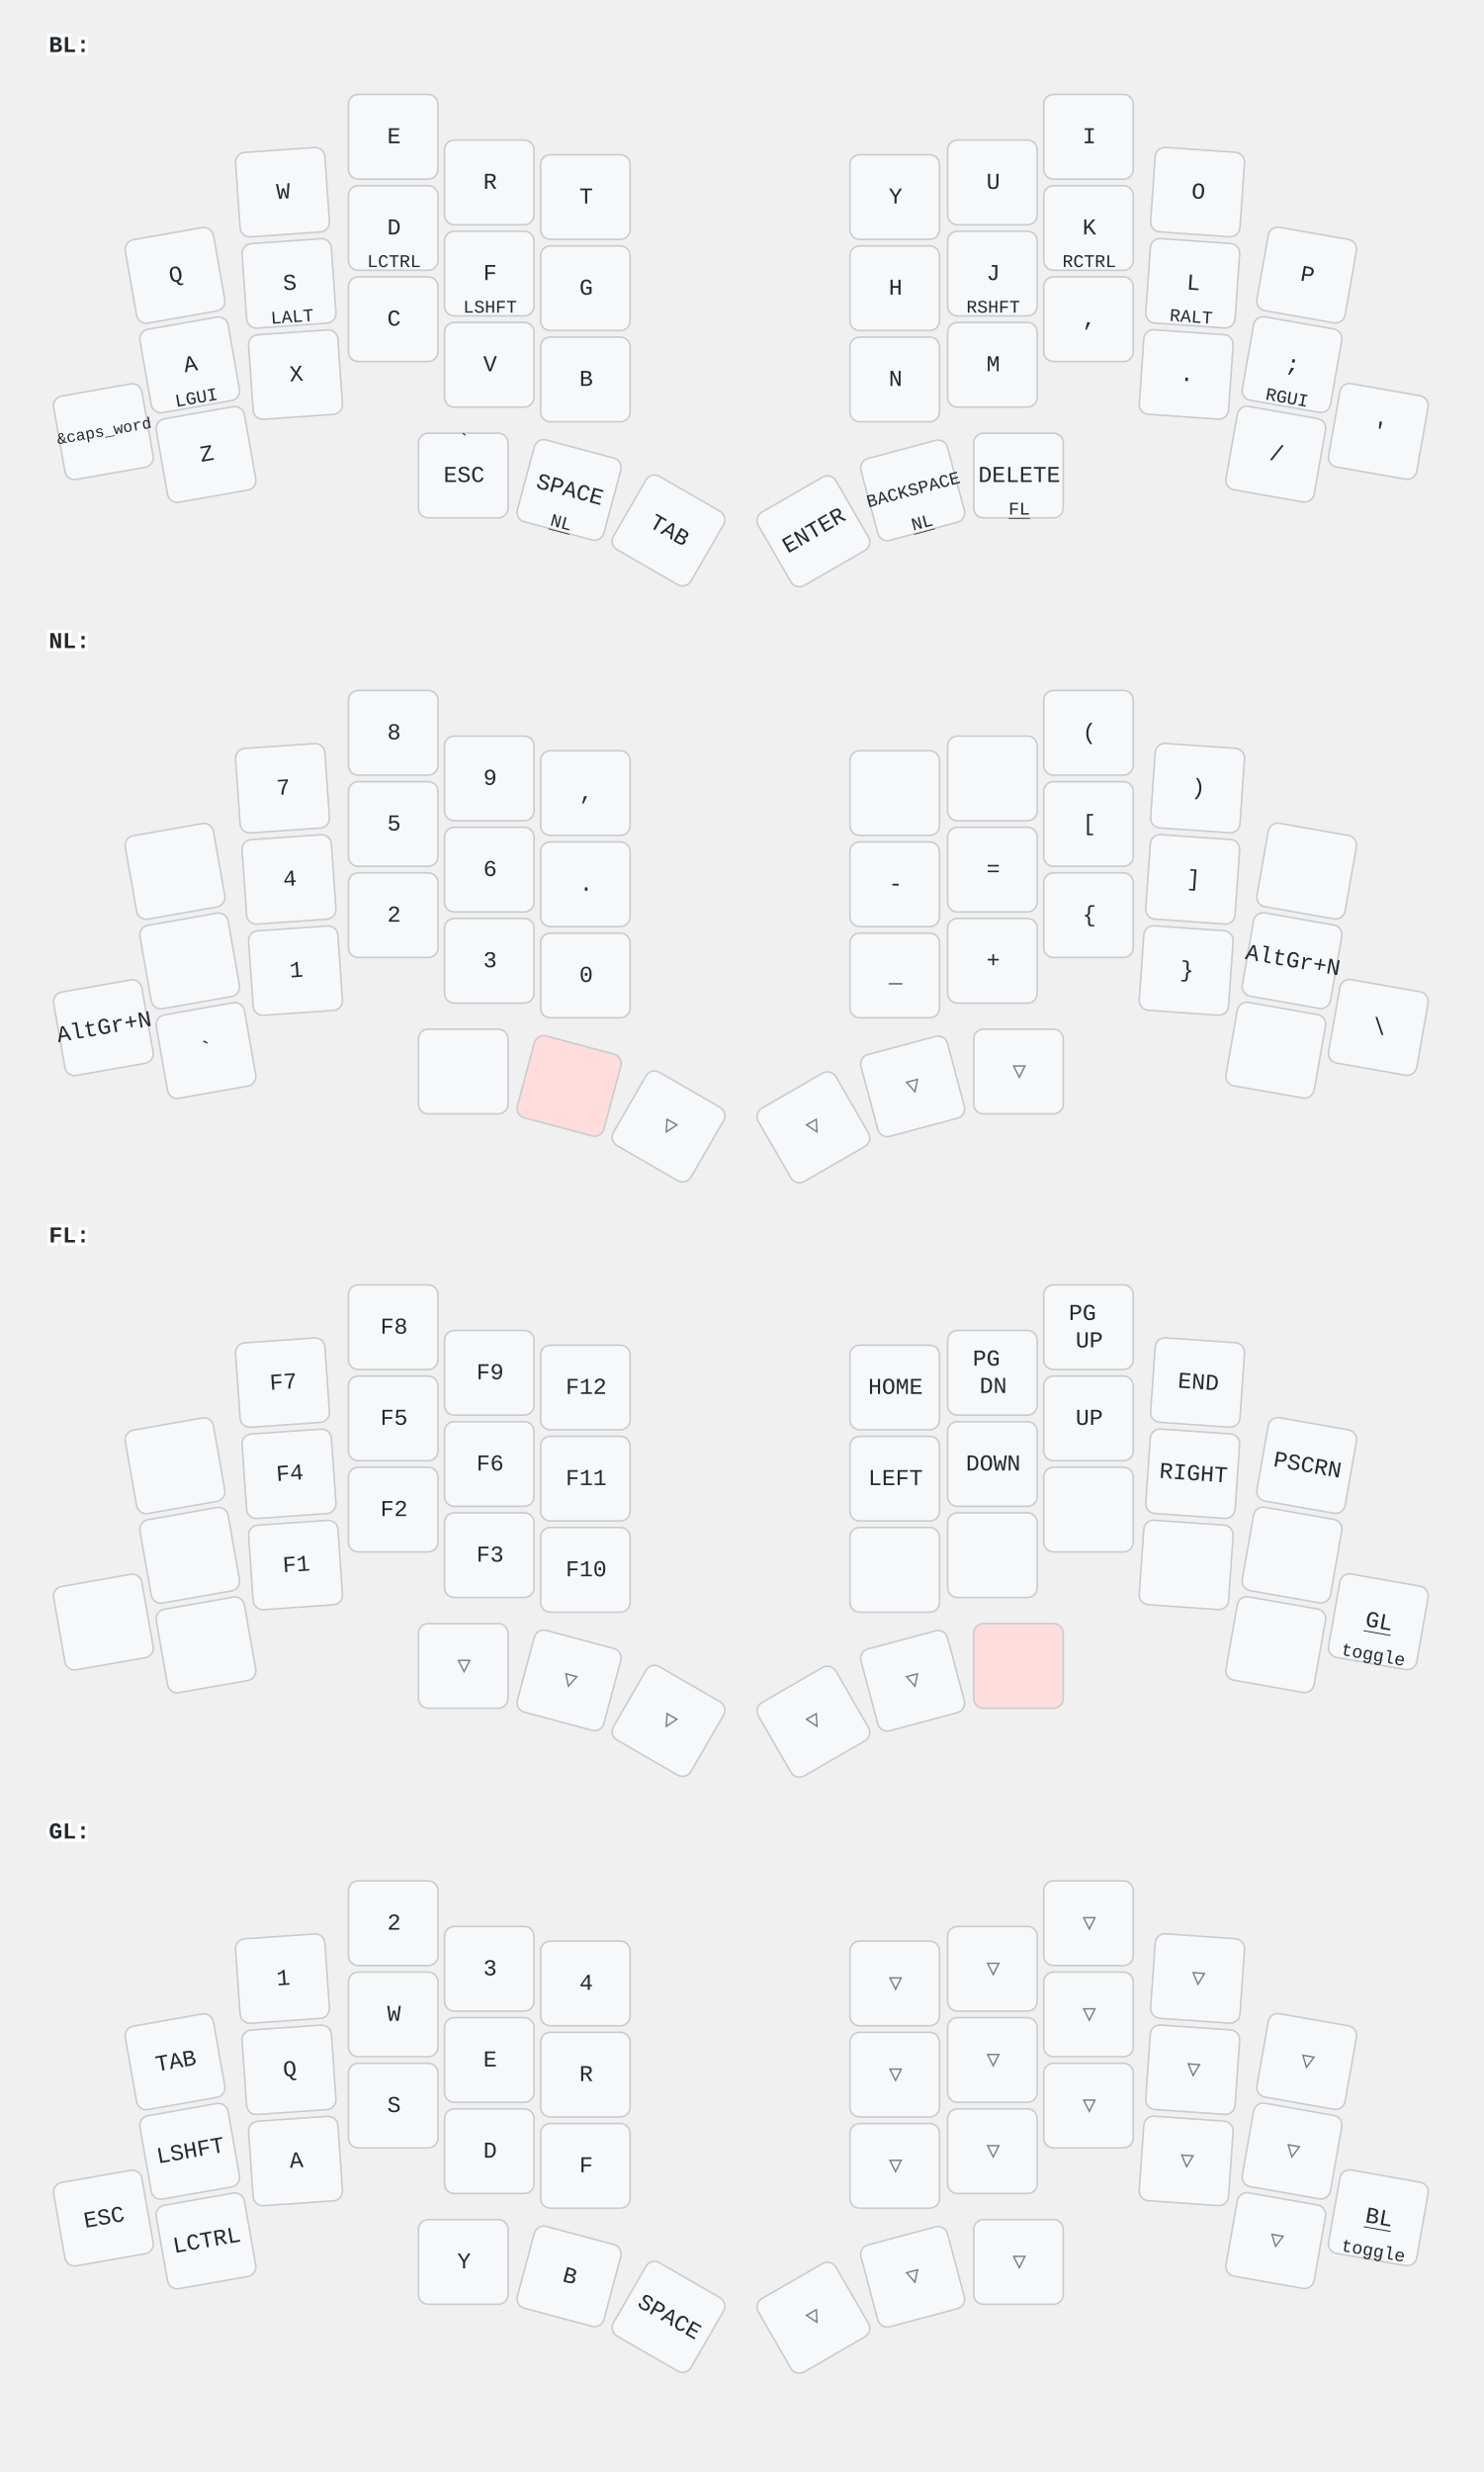
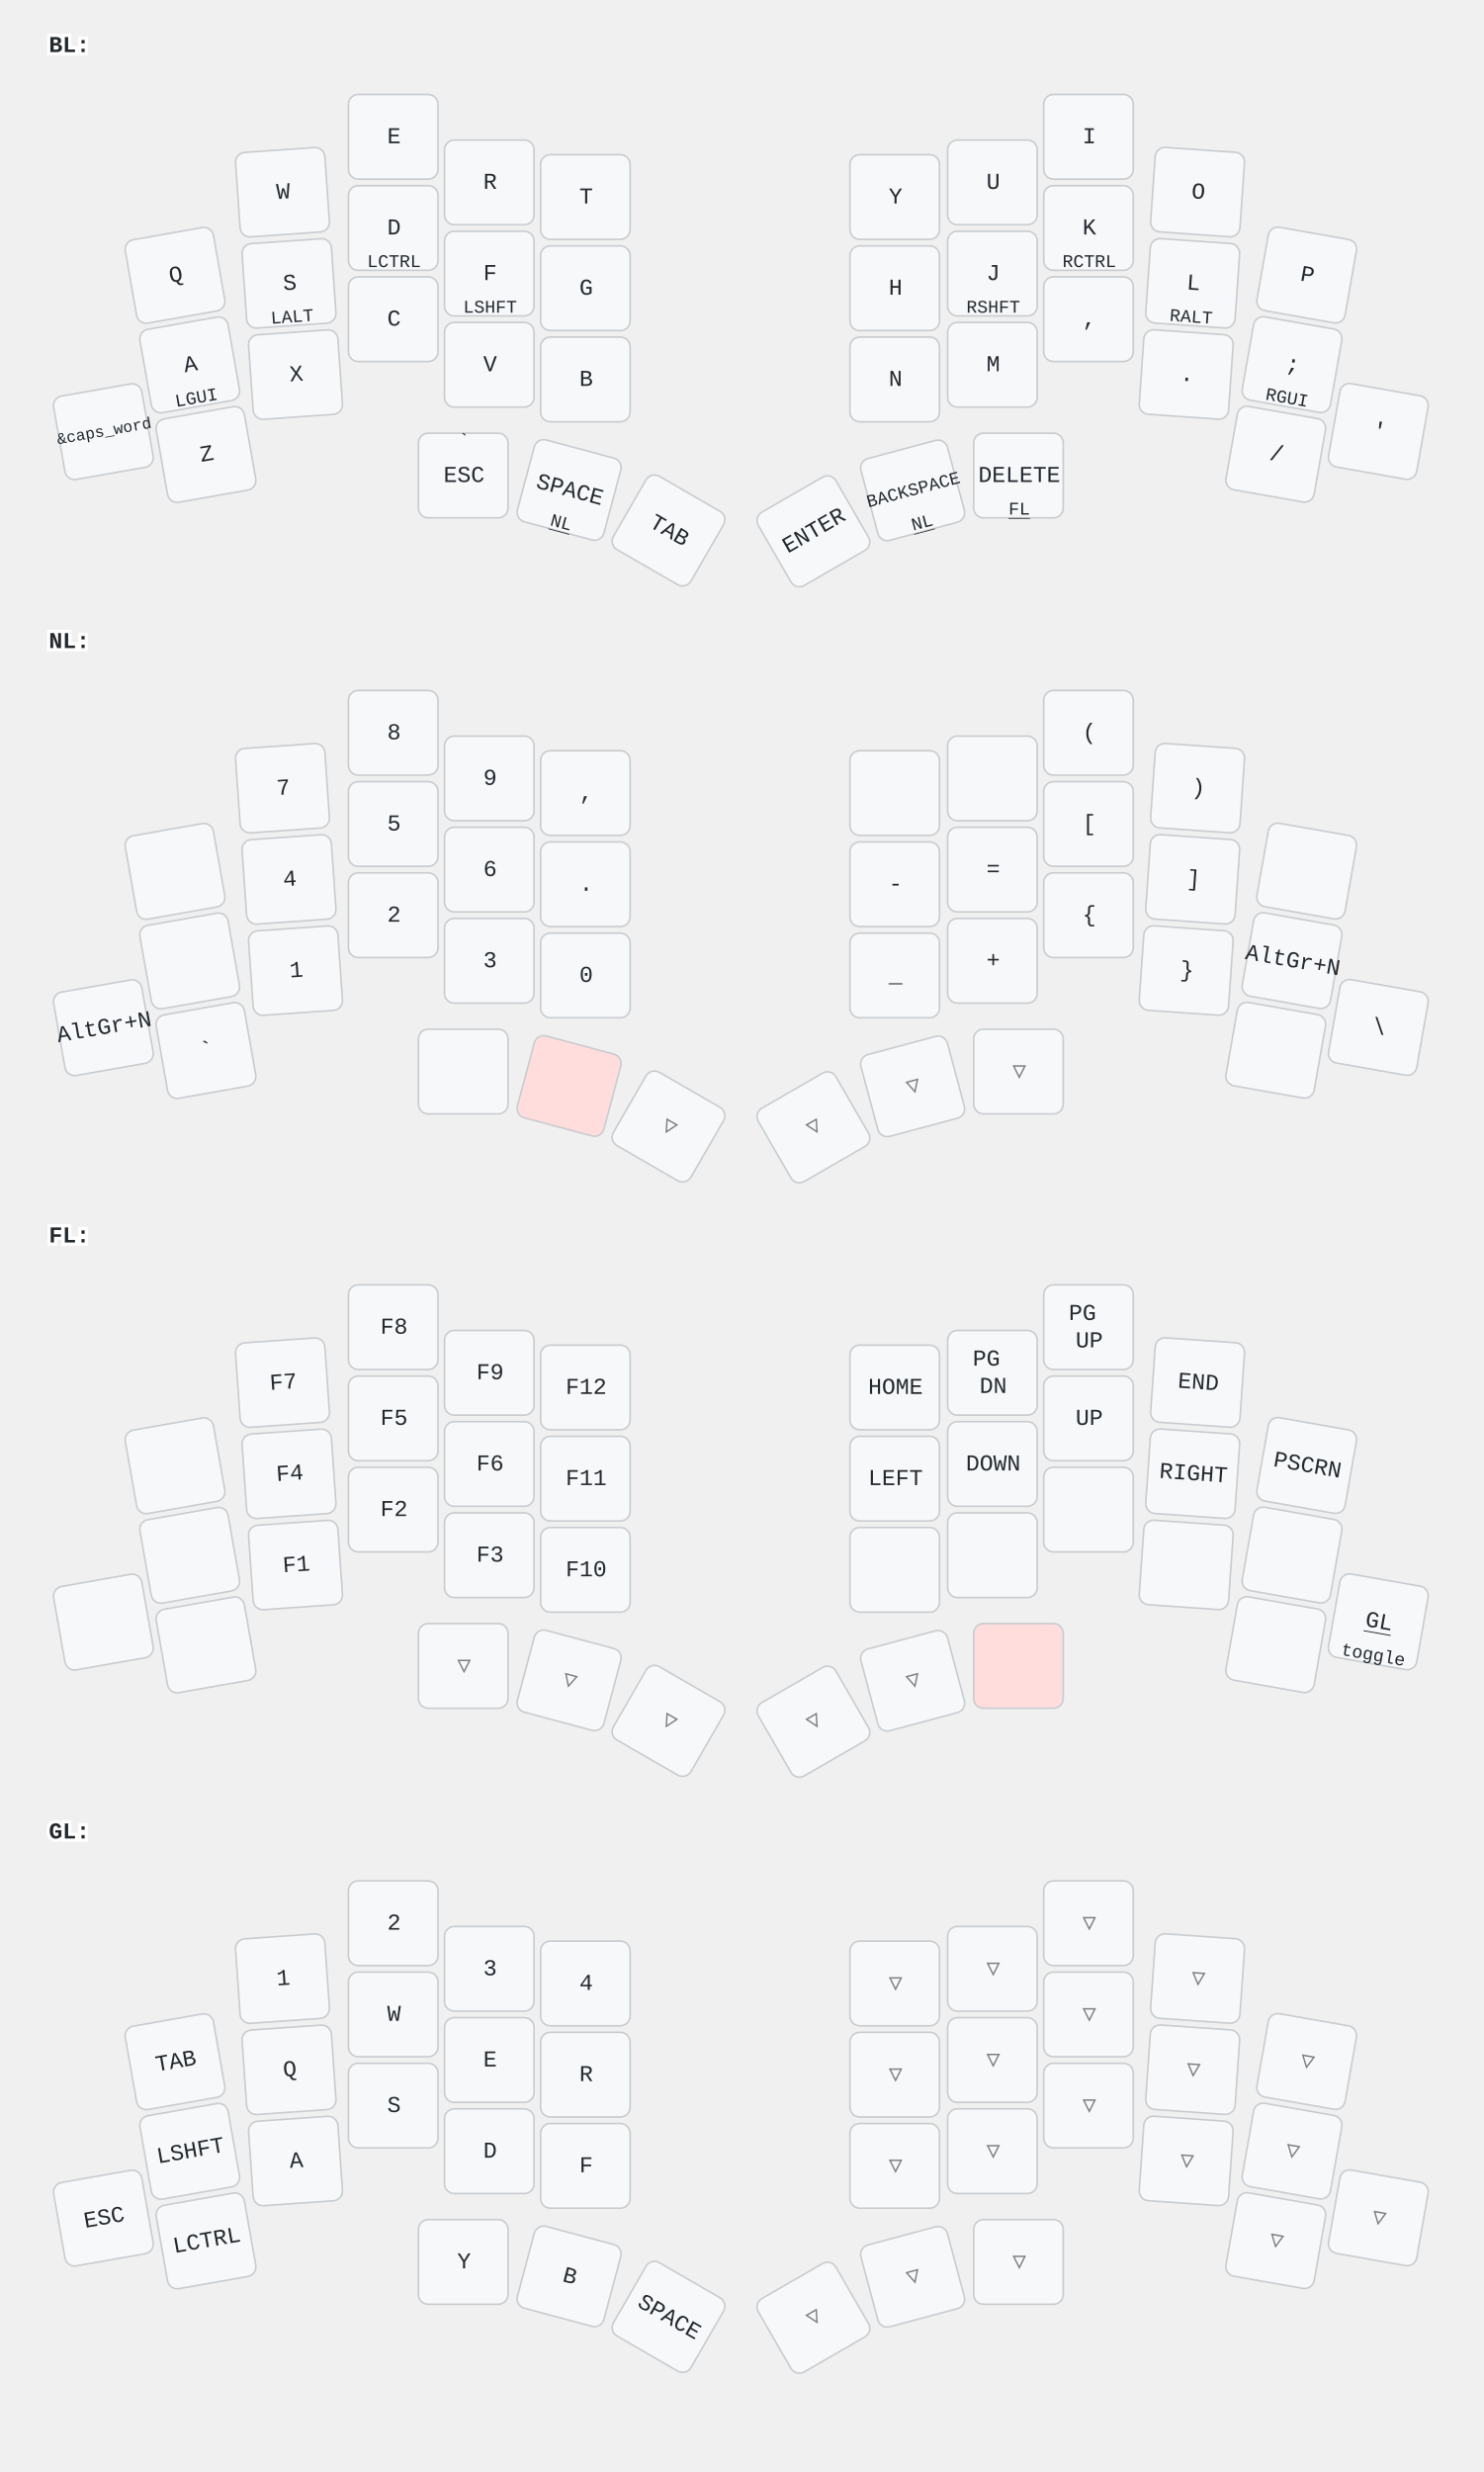
<svg xmlns="http://www.w3.org/2000/svg" width="911" height="1518" viewBox="0 0 911 1518" class="keymap">
  <style>/* inherit to force styles through use tags */
svg path {
    fill: inherit;
}

/* font and background color specifications */
svg.keymap {
    font-family: SFMono-Regular,Consolas,Liberation Mono,Menlo,monospace;
    font-size: 14px;
    font-kerning: normal;
    text-rendering: optimizeLegibility;
    fill: #24292e;
}

/* default key styling */
rect.key {
    fill: #f6f8fa;
}

rect.key, rect.combo {
    stroke: #c9cccf;
    stroke-width: 1;
}

/* default key side styling, only used is draw_key_sides is set */
rect.side {
    filter: brightness(90%);
}

/* color accent for combo boxes */
rect.combo, rect.combo-separate {
    fill: #cdf;
}

/* color accent for held keys */
rect.held, rect.combo.held {
    fill: #fdd;
}

/* color accent for ghost (optional) keys */
rect.ghost, rect.combo.ghost {
    stroke-dasharray: 4, 4;
    stroke-width: 2;
}

text {
    text-anchor: middle;
    dominant-baseline: middle;
}

/* styling for layer labels */
text.label {
    font-weight: bold;
    text-anchor: start;
    stroke: white;
    stroke-width: 4;
    paint-order: stroke;
}

/* styling for optional footer */
text.footer {
    text-anchor: end;
    dominant-baseline: auto;
    stroke: white;
    stroke-width: 4;
    paint-order: stroke;
}

/* styling for combo tap, and key non-tap label text */
text.combo, text.hold, text.shifted, text.left, text.right, text.tl, text.tr, text.bl, text.br {
    font-size: 11px;
}

text.hold, text.bl, text.br {
    text-anchor: middle;
    dominant-baseline: auto;
}

text.shifted, text.tl, text.tr {
    text-anchor: middle;
    dominant-baseline: hanging;
}

text.left, text.tl, text.bl {
    text-anchor: start;
}

text.right, text.tr, text.br {
    text-anchor: end;
}

text.layer-activator {
    text-decoration: underline;
}

/* styling for hold/shifted label text in combo box */
text.combo.hold, text.combo.shifted, text.combo.left, text.combo.right {
    font-size: 8px;
}

/* lighter symbol for transparent keys */
text.trans {
    fill: #7b7e81;
}

/* styling for combo dendrons */
path.combo {
    stroke-width: 1;
    stroke: gray;
    fill: none;
}

/* Start Tabler Icons Cleanup */
/* cannot use height/width with glyphs */
.icon-tabler &gt; path {
    fill: inherit;
    stroke: inherit;
    stroke-width: 2;
}
/* hide tabler's default box */
.icon-tabler &gt; path[stroke="none"][fill="none"] {
    visibility: hidden;
}
/* End Tabler Icons Cleanup */
</style>
  <g transform="translate(30, 0)" class="layer-BL">
    <text x="0" y="28" class="label" id="BL">BL:</text>
    <g transform="translate(0, 56)">
      <g transform="translate(78, 113) rotate(-10.0)" class="key keypos-0">
        <rect rx="6" ry="6" x="-28" y="-26" width="55" height="52" class="key" />
        <text x="0" y="0" class="key tap">Q</text>
      </g>
      <g transform="translate(144, 62) rotate(-4.0)" class="key keypos-1">
        <rect rx="6" ry="6" x="-28" y="-26" width="55" height="52" class="key" />
        <text x="0" y="0" class="key tap">W</text>
      </g>
      <g transform="translate(212, 28)" class="key keypos-2">
        <rect rx="6" ry="6" x="-28" y="-26" width="55" height="52" class="key" />
        <text x="0" y="0" class="key tap">E</text>
      </g>
      <g transform="translate(271, 56)" class="key keypos-3">
        <rect rx="6" ry="6" x="-28" y="-26" width="55" height="52" class="key" />
        <text x="0" y="0" class="key tap">R</text>
      </g>
      <g transform="translate(330, 65)" class="key keypos-4">
        <rect rx="6" ry="6" x="-28" y="-26" width="55" height="52" class="key" />
        <text x="0" y="0" class="key tap">T</text>
      </g>
      <g transform="translate(520, 65)" class="key keypos-5">
        <rect rx="6" ry="6" x="-28" y="-26" width="55" height="52" class="key" />
        <text x="0" y="0" class="key tap">Y</text>
      </g>
      <g transform="translate(580, 56)" class="key keypos-6">
        <rect rx="6" ry="6" x="-28" y="-26" width="55" height="52" class="key" />
        <text x="0" y="0" class="key tap">U</text>
      </g>
      <g transform="translate(639, 28)" class="key keypos-7">
        <rect rx="6" ry="6" x="-28" y="-26" width="55" height="52" class="key" />
        <text x="0" y="0" class="key tap">I</text>
      </g>
      <g transform="translate(706, 62) rotate(4.0)" class="key keypos-8">
        <rect rx="6" ry="6" x="-28" y="-26" width="55" height="52" class="key" />
        <text x="0" y="0" class="key tap">O</text>
      </g>
      <g transform="translate(773, 113) rotate(10.0)" class="key keypos-9">
        <rect rx="6" ry="6" x="-28" y="-26" width="55" height="52" class="key" />
        <text x="0" y="0" class="key tap">P</text>
      </g>
      <g transform="translate(87, 168) rotate(-10.0)" class="key keypos-10">
        <rect rx="6" ry="6" x="-28" y="-26" width="55" height="52" class="key" />
        <text x="0" y="0" class="key tap">A</text>
        <text x="0" y="24" class="key hold">LGUI</text>
      </g>
      <g transform="translate(148, 118) rotate(-4.0)" class="key keypos-11">
        <rect rx="6" ry="6" x="-28" y="-26" width="55" height="52" class="key" />
        <text x="0" y="0" class="key tap">S</text>
        <text x="0" y="24" class="key hold">LALT</text>
      </g>
      <g transform="translate(212, 84)" class="key keypos-12">
        <rect rx="6" ry="6" x="-28" y="-26" width="55" height="52" class="key" />
        <text x="0" y="0" class="key tap">D</text>
        <text x="0" y="24" class="key hold">LCTRL</text>
      </g>
      <g transform="translate(271, 112)" class="key keypos-13">
        <rect rx="6" ry="6" x="-28" y="-26" width="55" height="52" class="key" />
        <text x="0" y="0" class="key tap">F</text>
        <text x="0" y="24" class="key hold">LSHFT</text>
      </g>
      <g transform="translate(330, 121)" class="key keypos-14">
        <rect rx="6" ry="6" x="-28" y="-26" width="55" height="52" class="key" />
        <text x="0" y="0" class="key tap">G</text>
      </g>
      <g transform="translate(520, 121)" class="key keypos-15">
        <rect rx="6" ry="6" x="-28" y="-26" width="55" height="52" class="key" />
        <text x="0" y="0" class="key tap">H</text>
      </g>
      <g transform="translate(580, 112)" class="key keypos-16">
        <rect rx="6" ry="6" x="-28" y="-26" width="55" height="52" class="key" />
        <text x="0" y="0" class="key tap">J</text>
        <text x="0" y="24" class="key hold">RSHFT</text>
      </g>
      <g transform="translate(639, 84)" class="key keypos-17">
        <rect rx="6" ry="6" x="-28" y="-26" width="55" height="52" class="key" />
        <text x="0" y="0" class="key tap">K</text>
        <text x="0" y="24" class="key hold">RCTRL</text>
      </g>
      <g transform="translate(703, 118) rotate(4.0)" class="key keypos-18">
        <rect rx="6" ry="6" x="-28" y="-26" width="55" height="52" class="key" />
        <text x="0" y="0" class="key tap">L</text>
        <text x="0" y="24" class="key hold">RALT</text>
      </g>
      <g transform="translate(764, 168) rotate(10.0)" class="key keypos-19">
        <rect rx="6" ry="6" x="-28" y="-26" width="55" height="52" class="key" />
        <text x="0" y="0" class="key tap">;</text>
        <text x="0" y="24" class="key hold">RGUI</text>
      </g>
      <g transform="translate(34, 209) rotate(-10.0)" class="key keypos-20">
        <rect rx="6" ry="6" x="-28" y="-26" width="55" height="52" class="key" />
        <text x="0" y="0" class="key tap">
          <tspan style="font-size: 70%">&amp;caps_word</tspan>
        </text>
      </g>
      <g transform="translate(97, 223) rotate(-10.0)" class="key keypos-21">
        <rect rx="6" ry="6" x="-28" y="-26" width="55" height="52" class="key" />
        <text x="0" y="0" class="key tap">Z</text>
      </g>
      <g transform="translate(152, 174) rotate(-4.0)" class="key keypos-22">
        <rect rx="6" ry="6" x="-28" y="-26" width="55" height="52" class="key" />
        <text x="0" y="0" class="key tap">X</text>
      </g>
      <g transform="translate(212, 140)" class="key keypos-23">
        <rect rx="6" ry="6" x="-28" y="-26" width="55" height="52" class="key" />
        <text x="0" y="0" class="key tap">C</text>
      </g>
      <g transform="translate(271, 168)" class="key keypos-24">
        <rect rx="6" ry="6" x="-28" y="-26" width="55" height="52" class="key" />
        <text x="0" y="0" class="key tap">V</text>
      </g>
      <g transform="translate(330, 177)" class="key keypos-25">
        <rect rx="6" ry="6" x="-28" y="-26" width="55" height="52" class="key" />
        <text x="0" y="0" class="key tap">B</text>
      </g>
      <g transform="translate(520, 177)" class="key keypos-26">
        <rect rx="6" ry="6" x="-28" y="-26" width="55" height="52" class="key" />
        <text x="0" y="0" class="key tap">N</text>
      </g>
      <g transform="translate(580, 168)" class="key keypos-27">
        <rect rx="6" ry="6" x="-28" y="-26" width="55" height="52" class="key" />
        <text x="0" y="0" class="key tap">M</text>
      </g>
      <g transform="translate(639, 140)" class="key keypos-28">
        <rect rx="6" ry="6" x="-28" y="-26" width="55" height="52" class="key" />
        <text x="0" y="0" class="key tap">,</text>
      </g>
      <g transform="translate(699, 174) rotate(4.0)" class="key keypos-29">
        <rect rx="6" ry="6" x="-28" y="-26" width="55" height="52" class="key" />
        <text x="0" y="0" class="key tap">.</text>
      </g>
      <g transform="translate(754, 223) rotate(10.0)" class="key keypos-30">
        <rect rx="6" ry="6" x="-28" y="-26" width="55" height="52" class="key" />
        <text x="0" y="0" class="key tap">/</text>
      </g>
      <g transform="translate(817, 209) rotate(10.0)" class="key keypos-31">
        <rect rx="6" ry="6" x="-28" y="-26" width="55" height="52" class="key" />
        <text x="0" y="0" class="key tap">'</text>
      </g>
      <g transform="translate(255, 236)" class="key keypos-32">
        <rect rx="6" ry="6" x="-28" y="-26" width="55" height="52" class="key" />
        <text x="0" y="0" class="key tap">ESC</text>
        <text x="0" y="-24" class="key shifted">`</text>
      </g>
      <g transform="translate(320, 245) rotate(15.0)" class="key keypos-33">
        <rect rx="6" ry="6" x="-28" y="-26" width="55" height="52" class="key" />
        <text x="0" y="0" class="key tap">SPACE</text>
        <a href="#NL">
          <text x="0" y="24" class="key hold layer-activator">NL</text>
        </a>
      </g>
      <g transform="translate(381, 270) rotate(30.0)" class="key keypos-34">
        <rect rx="6" ry="6" x="-28" y="-26" width="55" height="52" class="key" />
        <text x="0" y="0" class="key tap">TAB</text>
      </g>
      <g transform="translate(470, 270) rotate(-30.0)" class="key keypos-35">
        <rect rx="6" ry="6" x="-28" y="-26" width="55" height="52" class="key" />
        <text x="0" y="0" class="key tap">ENTER</text>
      </g>
      <g transform="translate(531, 245) rotate(-15.0)" class="key keypos-36">
        <rect rx="6" ry="6" x="-28" y="-26" width="55" height="52" class="key" />
        <text x="0" y="0" class="key tap">
          <tspan style="font-size: 78%">BACKSPACE</tspan>
        </text>
        <a href="#NL">
          <text x="0" y="24" class="key hold layer-activator">NL</text>
        </a>
      </g>
      <g transform="translate(596, 236)" class="key keypos-37">
        <rect rx="6" ry="6" x="-28" y="-26" width="55" height="52" class="key" />
        <text x="0" y="0" class="key tap">DELETE</text>
        <a href="#FL">
          <text x="0" y="24" class="key hold layer-activator">FL</text>
        </a>
      </g>
    </g>
  </g>
  <g transform="translate(30, 366)" class="layer-NL">
    <text x="0" y="28" class="label" id="NL">NL:</text>
    <g transform="translate(0, 56)">
      <g transform="translate(78, 113) rotate(-10.0)" class="key keypos-0">
        <rect rx="6" ry="6" x="-28" y="-26" width="55" height="52" class="key" />
      </g>
      <g transform="translate(144, 62) rotate(-4.0)" class="key keypos-1">
        <rect rx="6" ry="6" x="-28" y="-26" width="55" height="52" class="key" />
        <text x="0" y="0" class="key tap">7</text>
      </g>
      <g transform="translate(212, 28)" class="key keypos-2">
        <rect rx="6" ry="6" x="-28" y="-26" width="55" height="52" class="key" />
        <text x="0" y="0" class="key tap">8</text>
      </g>
      <g transform="translate(271, 56)" class="key keypos-3">
        <rect rx="6" ry="6" x="-28" y="-26" width="55" height="52" class="key" />
        <text x="0" y="0" class="key tap">9</text>
      </g>
      <g transform="translate(330, 65)" class="key keypos-4">
        <rect rx="6" ry="6" x="-28" y="-26" width="55" height="52" class="key" />
        <text x="0" y="0" class="key tap">,</text>
      </g>
      <g transform="translate(520, 65)" class="key keypos-5">
        <rect rx="6" ry="6" x="-28" y="-26" width="55" height="52" class="key" />
      </g>
      <g transform="translate(580, 56)" class="key keypos-6">
        <rect rx="6" ry="6" x="-28" y="-26" width="55" height="52" class="key" />
      </g>
      <g transform="translate(639, 28)" class="key keypos-7">
        <rect rx="6" ry="6" x="-28" y="-26" width="55" height="52" class="key" />
        <text x="0" y="0" class="key tap">(</text>
      </g>
      <g transform="translate(706, 62) rotate(4.0)" class="key keypos-8">
        <rect rx="6" ry="6" x="-28" y="-26" width="55" height="52" class="key" />
        <text x="0" y="0" class="key tap">)</text>
      </g>
      <g transform="translate(773, 113) rotate(10.0)" class="key keypos-9">
        <rect rx="6" ry="6" x="-28" y="-26" width="55" height="52" class="key" />
      </g>
      <g transform="translate(87, 168) rotate(-10.0)" class="key keypos-10">
        <rect rx="6" ry="6" x="-28" y="-26" width="55" height="52" class="key" />
      </g>
      <g transform="translate(148, 118) rotate(-4.0)" class="key keypos-11">
        <rect rx="6" ry="6" x="-28" y="-26" width="55" height="52" class="key" />
        <text x="0" y="0" class="key tap">4</text>
      </g>
      <g transform="translate(212, 84)" class="key keypos-12">
        <rect rx="6" ry="6" x="-28" y="-26" width="55" height="52" class="key" />
        <text x="0" y="0" class="key tap">5</text>
      </g>
      <g transform="translate(271, 112)" class="key keypos-13">
        <rect rx="6" ry="6" x="-28" y="-26" width="55" height="52" class="key" />
        <text x="0" y="0" class="key tap">6</text>
      </g>
      <g transform="translate(330, 121)" class="key keypos-14">
        <rect rx="6" ry="6" x="-28" y="-26" width="55" height="52" class="key" />
        <text x="0" y="0" class="key tap">.</text>
      </g>
      <g transform="translate(520, 121)" class="key keypos-15">
        <rect rx="6" ry="6" x="-28" y="-26" width="55" height="52" class="key" />
        <text x="0" y="0" class="key tap">-</text>
      </g>
      <g transform="translate(580, 112)" class="key keypos-16">
        <rect rx="6" ry="6" x="-28" y="-26" width="55" height="52" class="key" />
        <text x="0" y="0" class="key tap">=</text>
      </g>
      <g transform="translate(639, 84)" class="key keypos-17">
        <rect rx="6" ry="6" x="-28" y="-26" width="55" height="52" class="key" />
        <text x="0" y="0" class="key tap">[</text>
      </g>
      <g transform="translate(703, 118) rotate(4.0)" class="key keypos-18">
        <rect rx="6" ry="6" x="-28" y="-26" width="55" height="52" class="key" />
        <text x="0" y="0" class="key tap">]</text>
      </g>
      <g transform="translate(764, 168) rotate(10.0)" class="key keypos-19">
        <rect rx="6" ry="6" x="-28" y="-26" width="55" height="52" class="key" />
        <text x="0" y="0" class="key tap">AltGr+N</text>
      </g>
      <g transform="translate(34, 209) rotate(-10.0)" class="key keypos-20">
        <rect rx="6" ry="6" x="-28" y="-26" width="55" height="52" class="key" />
        <text x="0" y="0" class="key tap">AltGr+N</text>
      </g>
      <g transform="translate(97, 223) rotate(-10.0)" class="key keypos-21">
        <rect rx="6" ry="6" x="-28" y="-26" width="55" height="52" class="key" />
        <text x="0" y="0" class="key tap">`</text>
      </g>
      <g transform="translate(152, 174) rotate(-4.0)" class="key keypos-22">
        <rect rx="6" ry="6" x="-28" y="-26" width="55" height="52" class="key" />
        <text x="0" y="0" class="key tap">1</text>
      </g>
      <g transform="translate(212, 140)" class="key keypos-23">
        <rect rx="6" ry="6" x="-28" y="-26" width="55" height="52" class="key" />
        <text x="0" y="0" class="key tap">2</text>
      </g>
      <g transform="translate(271, 168)" class="key keypos-24">
        <rect rx="6" ry="6" x="-28" y="-26" width="55" height="52" class="key" />
        <text x="0" y="0" class="key tap">3</text>
      </g>
      <g transform="translate(330, 177)" class="key keypos-25">
        <rect rx="6" ry="6" x="-28" y="-26" width="55" height="52" class="key" />
        <text x="0" y="0" class="key tap">0</text>
      </g>
      <g transform="translate(520, 177)" class="key keypos-26">
        <rect rx="6" ry="6" x="-28" y="-26" width="55" height="52" class="key" />
        <text x="0" y="0" class="key tap">_</text>
      </g>
      <g transform="translate(580, 168)" class="key keypos-27">
        <rect rx="6" ry="6" x="-28" y="-26" width="55" height="52" class="key" />
        <text x="0" y="0" class="key tap">+</text>
      </g>
      <g transform="translate(639, 140)" class="key keypos-28">
        <rect rx="6" ry="6" x="-28" y="-26" width="55" height="52" class="key" />
        <text x="0" y="0" class="key tap">{</text>
      </g>
      <g transform="translate(699, 174) rotate(4.0)" class="key keypos-29">
        <rect rx="6" ry="6" x="-28" y="-26" width="55" height="52" class="key" />
        <text x="0" y="0" class="key tap">}</text>
      </g>
      <g transform="translate(754, 223) rotate(10.0)" class="key keypos-30">
        <rect rx="6" ry="6" x="-28" y="-26" width="55" height="52" class="key" />
      </g>
      <g transform="translate(817, 209) rotate(10.0)" class="key keypos-31">
        <rect rx="6" ry="6" x="-28" y="-26" width="55" height="52" class="key" />
        <text x="0" y="0" class="key tap">\</text>
      </g>
      <g transform="translate(255, 236)" class="key keypos-32">
        <rect rx="6" ry="6" x="-28" y="-26" width="55" height="52" class="key" />
      </g>
      <g transform="translate(320, 245) rotate(15.0)" class="key held keypos-33">
        <rect rx="6" ry="6" x="-28" y="-26" width="55" height="52" class="key held" />
      </g>
      <g transform="translate(381, 270) rotate(30.0)" class="key trans keypos-34">
        <rect rx="6" ry="6" x="-28" y="-26" width="55" height="52" class="key trans" />
        <text x="0" y="0" class="key trans tap">▽</text>
      </g>
      <g transform="translate(470, 270) rotate(-30.0)" class="key trans keypos-35">
        <rect rx="6" ry="6" x="-28" y="-26" width="55" height="52" class="key trans" />
        <text x="0" y="0" class="key trans tap">▽</text>
      </g>
      <g transform="translate(531, 245) rotate(-15.0)" class="key trans keypos-36">
        <rect rx="6" ry="6" x="-28" y="-26" width="55" height="52" class="key trans" />
        <text x="0" y="0" class="key trans tap">▽</text>
      </g>
      <g transform="translate(596, 236)" class="key trans keypos-37">
        <rect rx="6" ry="6" x="-28" y="-26" width="55" height="52" class="key trans" />
        <text x="0" y="0" class="key trans tap">▽</text>
      </g>
    </g>
  </g>
  <g transform="translate(30, 731)" class="layer-FL">
    <text x="0" y="28" class="label" id="FL">FL:</text>
    <g transform="translate(0, 56)">
      <g transform="translate(78, 113) rotate(-10.0)" class="key keypos-0">
        <rect rx="6" ry="6" x="-28" y="-26" width="55" height="52" class="key" />
      </g>
      <g transform="translate(144, 62) rotate(-4.0)" class="key keypos-1">
        <rect rx="6" ry="6" x="-28" y="-26" width="55" height="52" class="key" />
        <text x="0" y="0" class="key tap">F7</text>
      </g>
      <g transform="translate(212, 28)" class="key keypos-2">
        <rect rx="6" ry="6" x="-28" y="-26" width="55" height="52" class="key" />
        <text x="0" y="0" class="key tap">F8</text>
      </g>
      <g transform="translate(271, 56)" class="key keypos-3">
        <rect rx="6" ry="6" x="-28" y="-26" width="55" height="52" class="key" />
        <text x="0" y="0" class="key tap">F9</text>
      </g>
      <g transform="translate(330, 65)" class="key keypos-4">
        <rect rx="6" ry="6" x="-28" y="-26" width="55" height="52" class="key" />
        <text x="0" y="0" class="key tap">F12</text>
      </g>
      <g transform="translate(520, 65)" class="key keypos-5">
        <rect rx="6" ry="6" x="-28" y="-26" width="55" height="52" class="key" />
        <text x="0" y="0" class="key tap">HOME</text>
      </g>
      <g transform="translate(580, 56)" class="key keypos-6">
        <rect rx="6" ry="6" x="-28" y="-26" width="55" height="52" class="key" />
        <text x="0" y="0" class="key tap">
          <tspan x="0" dy="-0.6em">PG</tspan>
          <tspan x="0" dy="1.2em">DN</tspan>
        </text>
      </g>
      <g transform="translate(639, 28)" class="key keypos-7">
        <rect rx="6" ry="6" x="-28" y="-26" width="55" height="52" class="key" />
        <text x="0" y="0" class="key tap">
          <tspan x="0" dy="-0.6em">PG</tspan>
          <tspan x="0" dy="1.2em">UP</tspan>
        </text>
      </g>
      <g transform="translate(706, 62) rotate(4.0)" class="key keypos-8">
        <rect rx="6" ry="6" x="-28" y="-26" width="55" height="52" class="key" />
        <text x="0" y="0" class="key tap">END</text>
      </g>
      <g transform="translate(773, 113) rotate(10.0)" class="key keypos-9">
        <rect rx="6" ry="6" x="-28" y="-26" width="55" height="52" class="key" />
        <text x="0" y="0" class="key tap">PSCRN</text>
      </g>
      <g transform="translate(87, 168) rotate(-10.0)" class="key keypos-10">
        <rect rx="6" ry="6" x="-28" y="-26" width="55" height="52" class="key" />
      </g>
      <g transform="translate(148, 118) rotate(-4.0)" class="key keypos-11">
        <rect rx="6" ry="6" x="-28" y="-26" width="55" height="52" class="key" />
        <text x="0" y="0" class="key tap">F4</text>
      </g>
      <g transform="translate(212, 84)" class="key keypos-12">
        <rect rx="6" ry="6" x="-28" y="-26" width="55" height="52" class="key" />
        <text x="0" y="0" class="key tap">F5</text>
      </g>
      <g transform="translate(271, 112)" class="key keypos-13">
        <rect rx="6" ry="6" x="-28" y="-26" width="55" height="52" class="key" />
        <text x="0" y="0" class="key tap">F6</text>
      </g>
      <g transform="translate(330, 121)" class="key keypos-14">
        <rect rx="6" ry="6" x="-28" y="-26" width="55" height="52" class="key" />
        <text x="0" y="0" class="key tap">F11</text>
      </g>
      <g transform="translate(520, 121)" class="key keypos-15">
        <rect rx="6" ry="6" x="-28" y="-26" width="55" height="52" class="key" />
        <text x="0" y="0" class="key tap">LEFT</text>
      </g>
      <g transform="translate(580, 112)" class="key keypos-16">
        <rect rx="6" ry="6" x="-28" y="-26" width="55" height="52" class="key" />
        <text x="0" y="0" class="key tap">DOWN</text>
      </g>
      <g transform="translate(639, 84)" class="key keypos-17">
        <rect rx="6" ry="6" x="-28" y="-26" width="55" height="52" class="key" />
        <text x="0" y="0" class="key tap">UP</text>
      </g>
      <g transform="translate(703, 118) rotate(4.0)" class="key keypos-18">
        <rect rx="6" ry="6" x="-28" y="-26" width="55" height="52" class="key" />
        <text x="0" y="0" class="key tap">RIGHT</text>
      </g>
      <g transform="translate(764, 168) rotate(10.0)" class="key keypos-19">
        <rect rx="6" ry="6" x="-28" y="-26" width="55" height="52" class="key" />
      </g>
      <g transform="translate(34, 209) rotate(-10.0)" class="key keypos-20">
        <rect rx="6" ry="6" x="-28" y="-26" width="55" height="52" class="key" />
      </g>
      <g transform="translate(97, 223) rotate(-10.0)" class="key keypos-21">
        <rect rx="6" ry="6" x="-28" y="-26" width="55" height="52" class="key" />
      </g>
      <g transform="translate(152, 174) rotate(-4.0)" class="key keypos-22">
        <rect rx="6" ry="6" x="-28" y="-26" width="55" height="52" class="key" />
        <text x="0" y="0" class="key tap">F1</text>
      </g>
      <g transform="translate(212, 140)" class="key keypos-23">
        <rect rx="6" ry="6" x="-28" y="-26" width="55" height="52" class="key" />
        <text x="0" y="0" class="key tap">F2</text>
      </g>
      <g transform="translate(271, 168)" class="key keypos-24">
        <rect rx="6" ry="6" x="-28" y="-26" width="55" height="52" class="key" />
        <text x="0" y="0" class="key tap">F3</text>
      </g>
      <g transform="translate(330, 177)" class="key keypos-25">
        <rect rx="6" ry="6" x="-28" y="-26" width="55" height="52" class="key" />
        <text x="0" y="0" class="key tap">F10</text>
      </g>
      <g transform="translate(520, 177)" class="key keypos-26">
        <rect rx="6" ry="6" x="-28" y="-26" width="55" height="52" class="key" />
      </g>
      <g transform="translate(580, 168)" class="key keypos-27">
        <rect rx="6" ry="6" x="-28" y="-26" width="55" height="52" class="key" />
      </g>
      <g transform="translate(639, 140)" class="key keypos-28">
        <rect rx="6" ry="6" x="-28" y="-26" width="55" height="52" class="key" />
      </g>
      <g transform="translate(699, 174) rotate(4.0)" class="key keypos-29">
        <rect rx="6" ry="6" x="-28" y="-26" width="55" height="52" class="key" />
      </g>
      <g transform="translate(754, 223) rotate(10.0)" class="key keypos-30">
        <rect rx="6" ry="6" x="-28" y="-26" width="55" height="52" class="key" />
      </g>
      <g transform="translate(817, 209) rotate(10.0)" class="key keypos-31">
        <rect rx="6" ry="6" x="-28" y="-26" width="55" height="52" class="key" />
        <a href="#GL">
          <text x="0" y="0" class="key tap layer-activator">GL</text>
        </a>
        <text x="0" y="24" class="key hold">toggle</text>
      </g>
      <g transform="translate(255, 236)" class="key trans keypos-32">
        <rect rx="6" ry="6" x="-28" y="-26" width="55" height="52" class="key trans" />
        <text x="0" y="0" class="key trans tap">▽</text>
      </g>
      <g transform="translate(320, 245) rotate(15.0)" class="key trans keypos-33">
        <rect rx="6" ry="6" x="-28" y="-26" width="55" height="52" class="key trans" />
        <text x="0" y="0" class="key trans tap">▽</text>
      </g>
      <g transform="translate(381, 270) rotate(30.0)" class="key trans keypos-34">
        <rect rx="6" ry="6" x="-28" y="-26" width="55" height="52" class="key trans" />
        <text x="0" y="0" class="key trans tap">▽</text>
      </g>
      <g transform="translate(470, 270) rotate(-30.0)" class="key trans keypos-35">
        <rect rx="6" ry="6" x="-28" y="-26" width="55" height="52" class="key trans" />
        <text x="0" y="0" class="key trans tap">▽</text>
      </g>
      <g transform="translate(531, 245) rotate(-15.0)" class="key trans keypos-36">
        <rect rx="6" ry="6" x="-28" y="-26" width="55" height="52" class="key trans" />
        <text x="0" y="0" class="key trans tap">▽</text>
      </g>
      <g transform="translate(596, 236)" class="key held keypos-37">
        <rect rx="6" ry="6" x="-28" y="-26" width="55" height="52" class="key held" />
      </g>
    </g>
  </g>
  <g transform="translate(30, 1097)" class="layer-GL">
    <text x="0" y="28" class="label" id="GL">GL:</text>
    <g transform="translate(0, 56)">
      <g transform="translate(78, 113) rotate(-10.0)" class="key keypos-0">
        <rect rx="6" ry="6" x="-28" y="-26" width="55" height="52" class="key" />
        <text x="0" y="0" class="key tap">TAB</text>
      </g>
      <g transform="translate(144, 62) rotate(-4.0)" class="key keypos-1">
        <rect rx="6" ry="6" x="-28" y="-26" width="55" height="52" class="key" />
        <text x="0" y="0" class="key tap">1</text>
      </g>
      <g transform="translate(212, 28)" class="key keypos-2">
        <rect rx="6" ry="6" x="-28" y="-26" width="55" height="52" class="key" />
        <text x="0" y="0" class="key tap">2</text>
      </g>
      <g transform="translate(271, 56)" class="key keypos-3">
        <rect rx="6" ry="6" x="-28" y="-26" width="55" height="52" class="key" />
        <text x="0" y="0" class="key tap">3</text>
      </g>
      <g transform="translate(330, 65)" class="key keypos-4">
        <rect rx="6" ry="6" x="-28" y="-26" width="55" height="52" class="key" />
        <text x="0" y="0" class="key tap">4</text>
      </g>
      <g transform="translate(520, 65)" class="key trans keypos-5">
        <rect rx="6" ry="6" x="-28" y="-26" width="55" height="52" class="key trans" />
        <text x="0" y="0" class="key trans tap">▽</text>
      </g>
      <g transform="translate(580, 56)" class="key trans keypos-6">
        <rect rx="6" ry="6" x="-28" y="-26" width="55" height="52" class="key trans" />
        <text x="0" y="0" class="key trans tap">▽</text>
      </g>
      <g transform="translate(639, 28)" class="key trans keypos-7">
        <rect rx="6" ry="6" x="-28" y="-26" width="55" height="52" class="key trans" />
        <text x="0" y="0" class="key trans tap">▽</text>
      </g>
      <g transform="translate(706, 62) rotate(4.0)" class="key trans keypos-8">
        <rect rx="6" ry="6" x="-28" y="-26" width="55" height="52" class="key trans" />
        <text x="0" y="0" class="key trans tap">▽</text>
      </g>
      <g transform="translate(773, 113) rotate(10.0)" class="key trans keypos-9">
        <rect rx="6" ry="6" x="-28" y="-26" width="55" height="52" class="key trans" />
        <text x="0" y="0" class="key trans tap">▽</text>
      </g>
      <g transform="translate(87, 168) rotate(-10.0)" class="key keypos-10">
        <rect rx="6" ry="6" x="-28" y="-26" width="55" height="52" class="key" />
        <text x="0" y="0" class="key tap">LSHFT</text>
      </g>
      <g transform="translate(148, 118) rotate(-4.0)" class="key keypos-11">
        <rect rx="6" ry="6" x="-28" y="-26" width="55" height="52" class="key" />
        <text x="0" y="0" class="key tap">Q</text>
      </g>
      <g transform="translate(212, 84)" class="key keypos-12">
        <rect rx="6" ry="6" x="-28" y="-26" width="55" height="52" class="key" />
        <text x="0" y="0" class="key tap">W</text>
      </g>
      <g transform="translate(271, 112)" class="key keypos-13">
        <rect rx="6" ry="6" x="-28" y="-26" width="55" height="52" class="key" />
        <text x="0" y="0" class="key tap">E</text>
      </g>
      <g transform="translate(330, 121)" class="key keypos-14">
        <rect rx="6" ry="6" x="-28" y="-26" width="55" height="52" class="key" />
        <text x="0" y="0" class="key tap">R</text>
      </g>
      <g transform="translate(520, 121)" class="key trans keypos-15">
        <rect rx="6" ry="6" x="-28" y="-26" width="55" height="52" class="key trans" />
        <text x="0" y="0" class="key trans tap">▽</text>
      </g>
      <g transform="translate(580, 112)" class="key trans keypos-16">
        <rect rx="6" ry="6" x="-28" y="-26" width="55" height="52" class="key trans" />
        <text x="0" y="0" class="key trans tap">▽</text>
      </g>
      <g transform="translate(639, 84)" class="key trans keypos-17">
        <rect rx="6" ry="6" x="-28" y="-26" width="55" height="52" class="key trans" />
        <text x="0" y="0" class="key trans tap">▽</text>
      </g>
      <g transform="translate(703, 118) rotate(4.0)" class="key trans keypos-18">
        <rect rx="6" ry="6" x="-28" y="-26" width="55" height="52" class="key trans" />
        <text x="0" y="0" class="key trans tap">▽</text>
      </g>
      <g transform="translate(764, 168) rotate(10.0)" class="key trans keypos-19">
        <rect rx="6" ry="6" x="-28" y="-26" width="55" height="52" class="key trans" />
        <text x="0" y="0" class="key trans tap">▽</text>
      </g>
      <g transform="translate(34, 209) rotate(-10.0)" class="key keypos-20">
        <rect rx="6" ry="6" x="-28" y="-26" width="55" height="52" class="key" />
        <text x="0" y="0" class="key tap">ESC</text>
      </g>
      <g transform="translate(97, 223) rotate(-10.0)" class="key keypos-21">
        <rect rx="6" ry="6" x="-28" y="-26" width="55" height="52" class="key" />
        <text x="0" y="0" class="key tap">LCTRL</text>
      </g>
      <g transform="translate(152, 174) rotate(-4.0)" class="key keypos-22">
        <rect rx="6" ry="6" x="-28" y="-26" width="55" height="52" class="key" />
        <text x="0" y="0" class="key tap">A</text>
      </g>
      <g transform="translate(212, 140)" class="key keypos-23">
        <rect rx="6" ry="6" x="-28" y="-26" width="55" height="52" class="key" />
        <text x="0" y="0" class="key tap">S</text>
      </g>
      <g transform="translate(271, 168)" class="key keypos-24">
        <rect rx="6" ry="6" x="-28" y="-26" width="55" height="52" class="key" />
        <text x="0" y="0" class="key tap">D</text>
      </g>
      <g transform="translate(330, 177)" class="key keypos-25">
        <rect rx="6" ry="6" x="-28" y="-26" width="55" height="52" class="key" />
        <text x="0" y="0" class="key tap">F</text>
      </g>
      <g transform="translate(520, 177)" class="key trans keypos-26">
        <rect rx="6" ry="6" x="-28" y="-26" width="55" height="52" class="key trans" />
        <text x="0" y="0" class="key trans tap">▽</text>
      </g>
      <g transform="translate(580, 168)" class="key trans keypos-27">
        <rect rx="6" ry="6" x="-28" y="-26" width="55" height="52" class="key trans" />
        <text x="0" y="0" class="key trans tap">▽</text>
      </g>
      <g transform="translate(639, 140)" class="key trans keypos-28">
        <rect rx="6" ry="6" x="-28" y="-26" width="55" height="52" class="key trans" />
        <text x="0" y="0" class="key trans tap">▽</text>
      </g>
      <g transform="translate(699, 174) rotate(4.0)" class="key trans keypos-29">
        <rect rx="6" ry="6" x="-28" y="-26" width="55" height="52" class="key trans" />
        <text x="0" y="0" class="key trans tap">▽</text>
      </g>
      <g transform="translate(754, 223) rotate(10.0)" class="key trans keypos-30">
        <rect rx="6" ry="6" x="-28" y="-26" width="55" height="52" class="key trans" />
        <text x="0" y="0" class="key trans tap">▽</text>
      </g>
-       <g transform="translate(817, 209) rotate(10.0)" class="key keypos-31">
-         <rect rx="6" ry="6" x="-28" y="-26" width="55" height="52" class="key" />
-         <a href="#BL">
-           <text x="0" y="0" class="key tap layer-activator">BL</text>
-         </a>
-         <text x="0" y="24" class="key hold">toggle</text>
+       <g transform="translate(817, 209) rotate(10.0)" class="key trans keypos-31">
+         <rect rx="6" ry="6" x="-28" y="-26" width="55" height="52" class="key trans" />
+         <text x="0" y="0" class="key trans tap">▽</text>
      </g>
      <g transform="translate(255, 236)" class="key keypos-32">
        <rect rx="6" ry="6" x="-28" y="-26" width="55" height="52" class="key" />
        <text x="0" y="0" class="key tap">Y</text>
      </g>
      <g transform="translate(320, 245) rotate(15.0)" class="key keypos-33">
        <rect rx="6" ry="6" x="-28" y="-26" width="55" height="52" class="key" />
        <text x="0" y="0" class="key tap">B</text>
      </g>
      <g transform="translate(381, 270) rotate(30.0)" class="key keypos-34">
        <rect rx="6" ry="6" x="-28" y="-26" width="55" height="52" class="key" />
        <text x="0" y="0" class="key tap">SPACE</text>
      </g>
      <g transform="translate(470, 270) rotate(-30.0)" class="key trans keypos-35">
        <rect rx="6" ry="6" x="-28" y="-26" width="55" height="52" class="key trans" />
        <text x="0" y="0" class="key trans tap">▽</text>
      </g>
      <g transform="translate(531, 245) rotate(-15.0)" class="key trans keypos-36">
        <rect rx="6" ry="6" x="-28" y="-26" width="55" height="52" class="key trans" />
        <text x="0" y="0" class="key trans tap">▽</text>
      </g>
      <g transform="translate(596, 236)" class="key trans keypos-37">
        <rect rx="6" ry="6" x="-28" y="-26" width="55" height="52" class="key trans" />
        <text x="0" y="0" class="key trans tap">▽</text>
      </g>
    </g>
  </g>
</svg>
